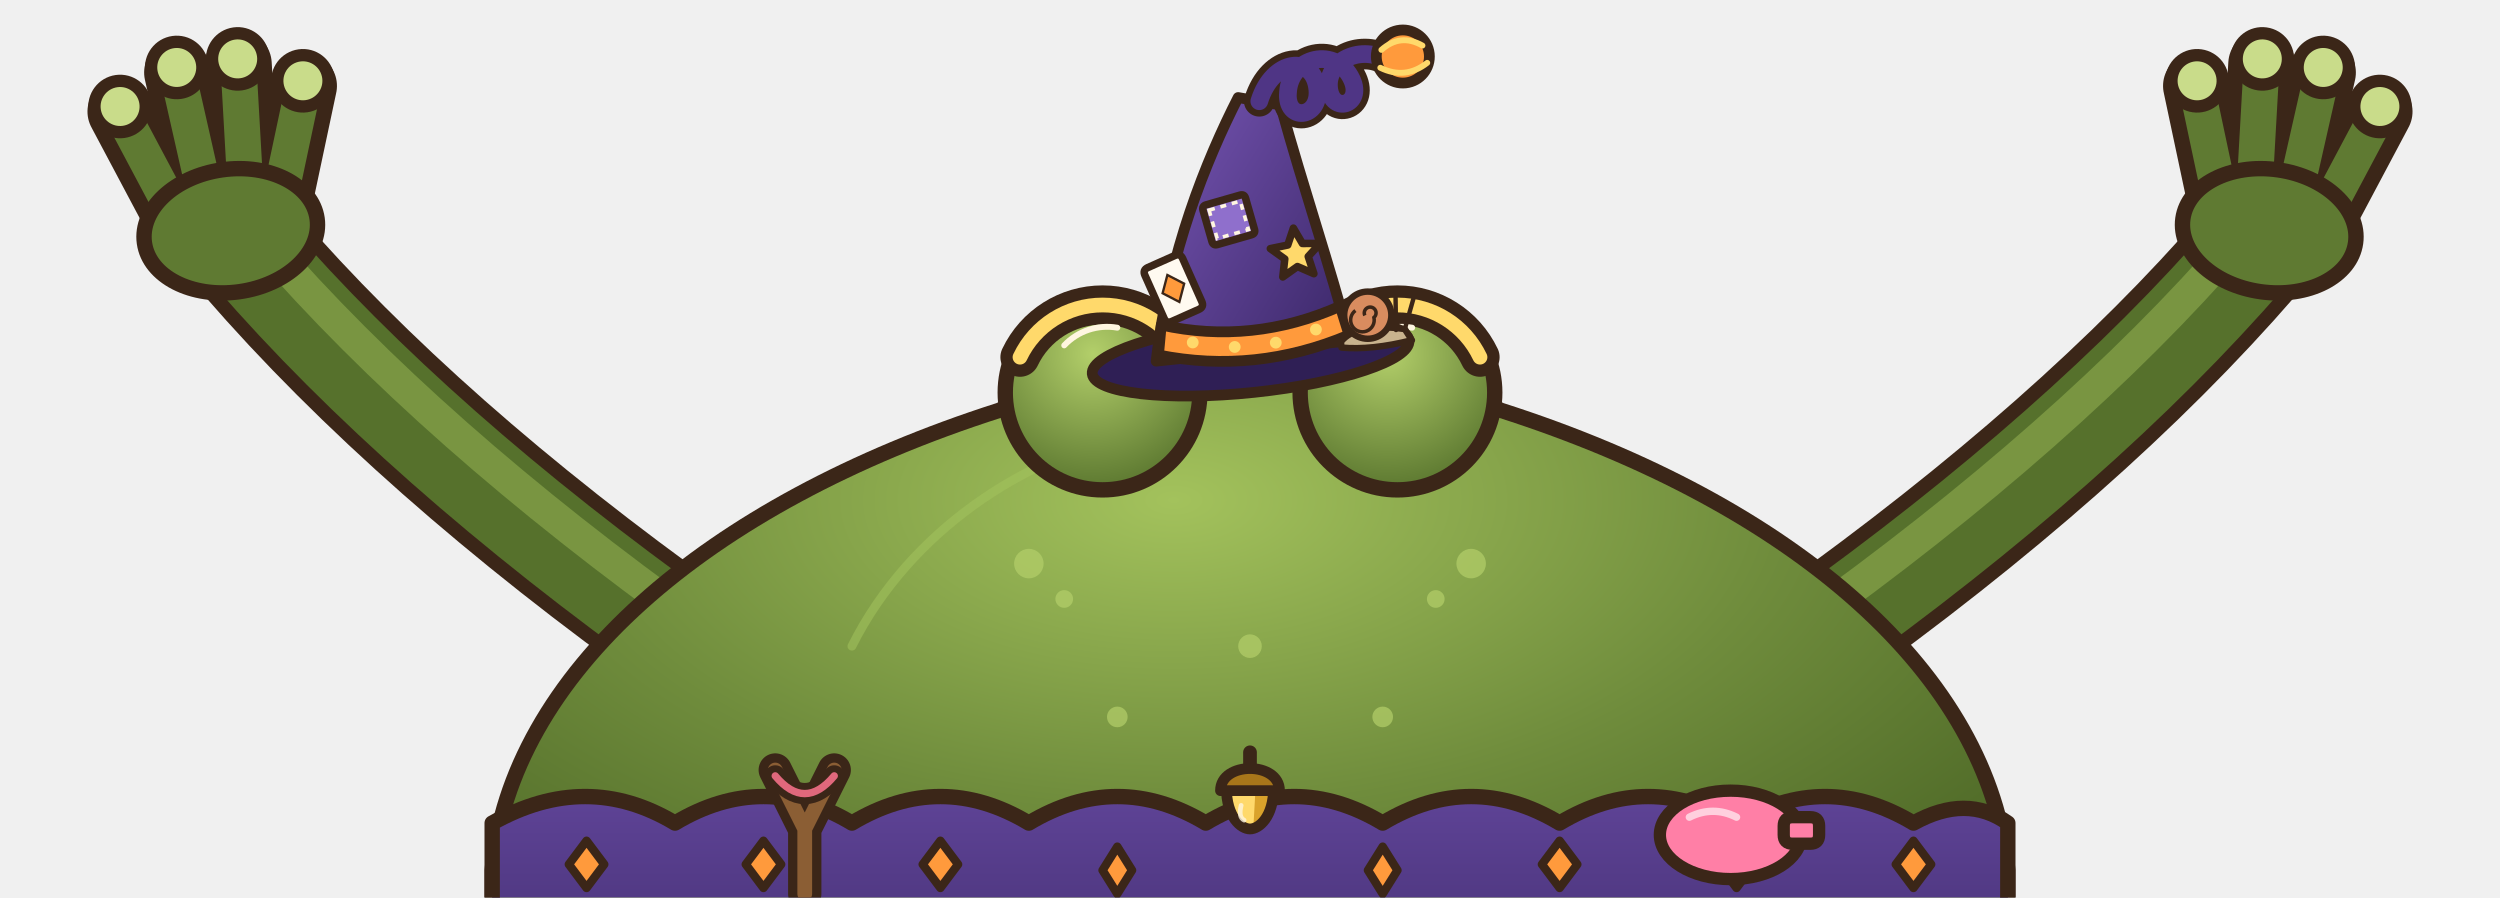
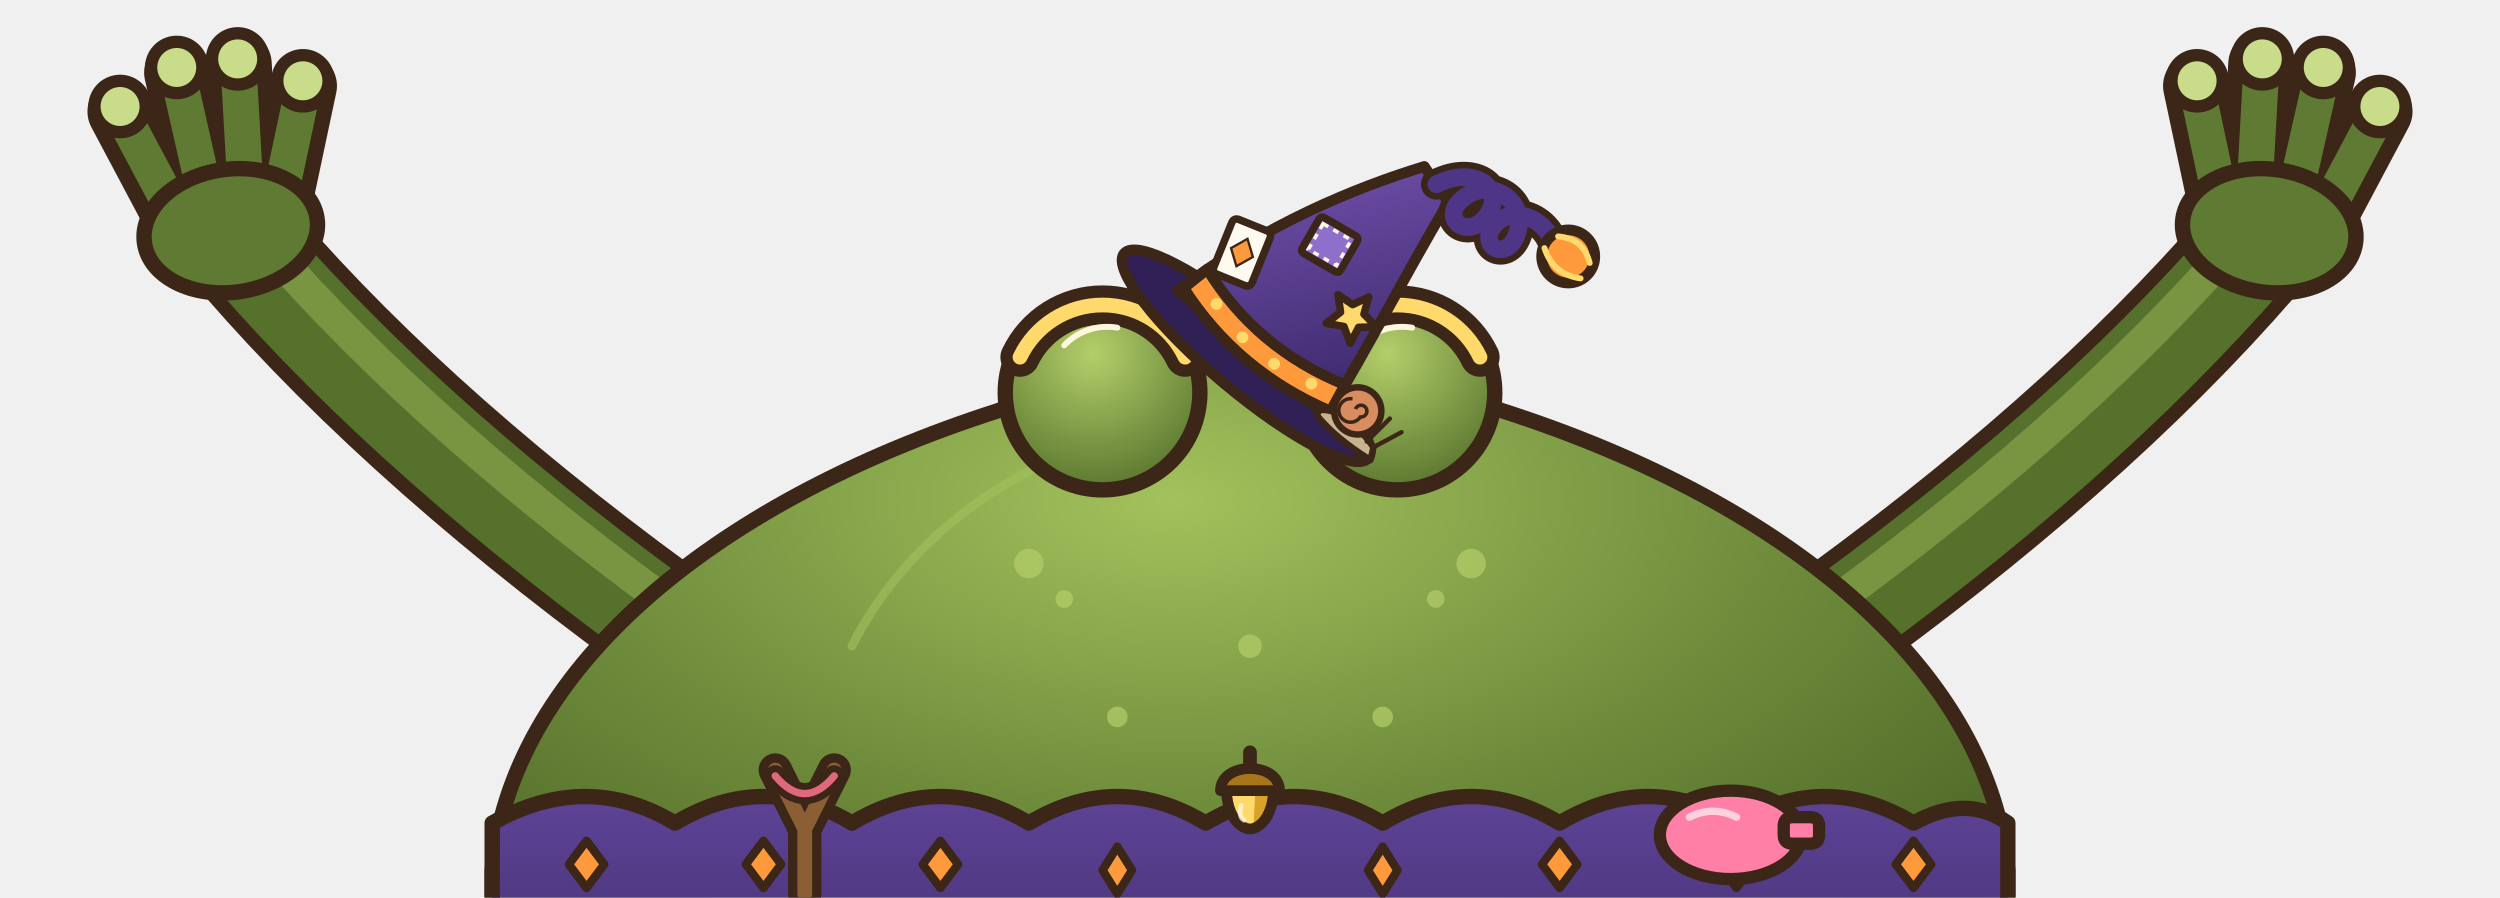
<svg xmlns="http://www.w3.org/2000/svg" style="overflow:visible" class="gsg-toad" viewBox="0 0 390 140" width="390" height="140" role="img" aria-label="Sir Croakwell, a toad wizard, watching from behind">
-   <style>.gsg-toad .breathe{transform-box:fill-box;transform-origin:50% 100%;animation:gsg-toadBreathe 3.2s ease-in-out infinite}@keyframes gsg-toadBreathe{0%,100%{transform:scale(1)}50%{transform:scale(1.015)}}.gsg-toad .bounce{animation:gsg-toadBounce .5s ease-in-out infinite}@keyframes gsg-toadBounce{0%,100%{transform:translateY(0)}50%{transform:translateY(-9px)}}.gsg-toad .snap{transform-box:fill-box;transform-origin:0% 100%;animation:gsg-toadSnap 1.5s ease-in-out infinite}@keyframes gsg-toadSnap{0%,55%,100%{transform:scale(.55)}65%,80%{transform:scale(1)}}.gsg-toad .pulse{animation:gsg-toadPulse 1.2s ease-in-out infinite}@keyframes gsg-toadPulse{0%,100%{opacity:.55}50%{opacity:1}}.gsg-toad .twinkle{transform-box:fill-box;transform-origin:center;animation:gsg-toadTwinkle 1.6s ease-in-out infinite}@keyframes gsg-toadTwinkle{0%,100%{opacity:.35;transform:scale(.7)}50%{opacity:1;transform:scale(1.1)}}.gsg-toad .drip{animation:gsg-toadDrip 1.1s linear infinite}@keyframes gsg-toadDrip{0%{transform:translateY(-3px);opacity:0}25%{opacity:1}100%{transform:translateY(12px);opacity:0}}.gsg-toad .blink{animation:gsg-toadBlink 4s infinite}@keyframes gsg-toadBlink{0%,93%,100%{opacity:0}96%{opacity:1}}@media (prefers-reduced-motion:reduce){.gsg-toad *{animation:none!important}}@keyframes gsg-toadOrbit{0%{transform:translate(288px,414px)}8.3%{transform:translate(284px,419.5px)}16.7%{transform:translate(273px,423.5px)}25%{transform:translate(258px,425px)}33.3%{transform:translate(243px,423.5px)}41.7%{transform:translate(232px,419.5px)}50%{transform:translate(228px,414px)}58.3%{transform:translate(232px,408.5px)}66.7%{transform:translate(243px,404.5px)}75%{transform:translate(258px,403px)}83.3%{transform:translate(273px,404.5px)}91.7%{transform:translate(284px,408.5px)}100%{transform:translate(288px,414px)}}.gsg-toad .flyOrbit{animation:gsg-toadOrbit 2.4s linear infinite}</style>
+   <style>.gsg-toad .breathe{transform-box:fill-box;transform-origin:50% 100%;animation:gsg-toadBreathe 3.2s ease-in-out infinite}@keyframes gsg-toadBreathe{0%,100%{transform:scale(1)}50%{transform:scale(1.015)}}.gsg-toad .bounce{animation:gsg-toadBounce .5s ease-in-out infinite}@keyframes gsg-toadBounce{0%,100%{transform:translateY(0)}50%{transform:translateY(-9px)}}.gsg-toad .snap{transform-box:fill-box;transform-origin:0% 100%;animation:gsg-toadSnap 1.5s ease-in-out infinite}@keyframes gsg-toadSnap{0%,55%,100%{transform:scale(.55)}65%,80%{transform:scale(1)}}.gsg-toad .pulse{animation:gsg-toadPulse 1.2s ease-in-out infinite}@keyframes gsg-toadPulse{0%,100%{opacity:.55}50%{opacity:1}}.gsg-toad .twinkle{transform-box:fill-box;transform-origin:center;animation:gsg-toadTwinkle 1.6s ease-in-out infinite}@keyframes gsg-toadTwinkle{0%,100%{opacity:.35;transform:scale(.7)}50%{opacity:1;transform:scale(1.1)}}.gsg-toad .drip{animation:gsg-toadDrip 1.1s linear infinite}@keyframes gsg-toadDrip{0%{transform:translateY(-3px);opacity:0}25%{opacity:1}100%{transform:translateY(12px);opacity:0}}.gsg-toad .blink{animation:gsg-toadBlink 4s infinite}@keyframes gsg-toadBlink{0%,93%,100%{opacity:0}96%{opacity:1}}@media (prefers-reduced-motion:reduce){.gsg-toad *{animation:none!important}}@keyframes gsg-toadOrbit{0%{transform:translate(333px,468px)}8.3%{transform:translate(329px,473.5px)}16.7%{transform:translate(318px,477.5px)}25%{transform:translate(303px,479px)}33.3%{transform:translate(288px,477.5px)}41.7%{transform:translate(277px,473.5px)}50%{transform:translate(273px,468px)}58.3%{transform:translate(277px,462.5px)}66.7%{transform:translate(288px,458.5px)}75%{transform:translate(303px,457px)}83.3%{transform:translate(318px,458.5px)}91.7%{transform:translate(329px,462.5px)}100%{transform:translate(333px,468px)}}.gsg-toad .flyOrbit{animation:gsg-toadOrbit 2.4s linear infinite}</style>
  <defs>
    <radialGradient id="gsg-tb-idle-skin" cx="45%" cy="20%" r="80%">
      <stop offset="0" stop-color="#a3c25c" />
      <stop offset="0.5" stop-color="#6f8c3c" />
      <stop offset="1" stop-color="#435d20" />
    </radialGradient>
    <radialGradient id="gsg-tb-idle-bulge" cx="45%" cy="30%" r="70%">
      <stop offset="0" stop-color="#b3cf6a" />
      <stop offset="1" stop-color="#5c7830" />
    </radialGradient>
    <radialGradient id="gsg-tb-idle-eye" cx="40%" cy="35%" r="70%">
      <stop offset="0" stop-color="#ffe08a" />
      <stop offset=".6" stop-color="#e8b63c" />
      <stop offset="1" stop-color="#b07a18" />
    </radialGradient>
    <linearGradient id="gsg-tb-idle-hat" x1="0" y1="0" x2="1" y2="1">
      <stop offset="0" stop-color="#7a58b8" />
      <stop offset="1" stop-color="#3b2768" />
    </linearGradient>
    <linearGradient id="gsg-tb-idle-cloak" x1="0" y1="0" x2="0" y2="1">
      <stop offset="0" stop-color="#5e4396" />
      <stop offset="1" stop-color="#36245e" />
    </linearGradient>
    <filter id="gsg-tb-idle-glow" x="-50%" y="-50%" width="200%" height="200%">
      <feGaussianBlur stdDeviation="4" />
    </filter>
  </defs>
  <clipPath id="gsg-tb-idle-band">
    <rect x="-80" y="-300" width="550" height="440" />
  </clipPath>
  <g clip-path="url(#gsg-tb-idle-band)">
    <g transform="translate(105.3 -179.8) scale(0.46)">
      <g class="flyOrbit">
        <g transform="scale(1.3)">
          <ellipse cx="-3" cy="-5" rx="5.5" ry="3.3" fill="#fff" stroke="#3b2618" stroke-width="1" stroke-linejoin="round" stroke-linecap="round" opacity=".9" />
          <ellipse cx="3" cy="-5" rx="4.6" ry="2.8" fill="#fff" stroke="#3b2618" stroke-width="1" stroke-linejoin="round" stroke-linecap="round" opacity=".9" />
          <ellipse cx="0" cy="0" rx="5" ry="3.6" fill="#2a2a24" stroke="#3b2618" stroke-width="1.2" stroke-linejoin="round" stroke-linecap="round" />
          <circle cx="-4" cy="-.5" r="1.2" fill="#fff" />
        </g>
      </g>
    </g>
    <path d="M102 96 Q61 66 36 36" fill="none" stroke="#3b2618" stroke-width="19.4" stroke-linecap="round" stroke-linejoin="round" />
    <path d="M102 96 Q61 66 36 36" fill="none" stroke="#56712c" stroke-width="15" stroke-linecap="round" stroke-linejoin="round" />
    <path d="M102 96 Q61 66 36 36" fill="none" stroke="#a3c25c" stroke-width="5" stroke-linecap="round" opacity=".45" transform="translate(2 -2)" />
    <path d="M288 96 Q329 66 354 36" fill="none" stroke="#3b2618" stroke-width="19.4" stroke-linecap="round" stroke-linejoin="round" />
    <path d="M288 96 Q329 66 354 36" fill="none" stroke="#56712c" stroke-width="15" stroke-linecap="round" stroke-linejoin="round" />
    <path d="M288 96 Q329 66 354 36" fill="none" stroke="#a3c25c" stroke-width="5" stroke-linecap="round" opacity=".45" transform="translate(-2 -2)" />
    <g class="toad-hand" transform="translate(36 36) rotate(-8) scale(0.8)">
      <clipPath id="gsg-tb-idle-26">
        <path d="M-18 -24 Q-12 -12 -6 -30 Q0 -16 6 -30 Q12 -12 18 -24 L13 -2 L-13 -2 Z" />
      </clipPath>
      <path d="M-18 -24 Q-12 -12 -6 -30 Q0 -16 6 -30 Q12 -12 18 -24 L13 -2 L-13 -2 Z" fill="#7a9a40" />
      <path d="M-18 -24 Q-12 -12 -6 -30 Q0 -16 6 -30 Q12 -12 18 -24 L13 -2 L-13 -2 Z" fill="none" stroke="#3b2618" stroke-width="3" stroke-linejoin="round" stroke-linecap="round" />
      <line x1="-10" y1="-4" x2="-18" y2="-26" stroke="#3b2618" stroke-width="13" stroke-linecap="round" />
      <line x1="-4" y1="-8" x2="-6" y2="-32" stroke="#3b2618" stroke-width="13" stroke-linecap="round" />
      <line x1="4" y1="-8" x2="6" y2="-32" stroke="#3b2618" stroke-width="13" stroke-linecap="round" />
      <line x1="10" y1="-4" x2="18" y2="-26" stroke="#3b2618" stroke-width="13" stroke-linecap="round" />
      <line x1="-10" y1="-4" x2="-18" y2="-26" stroke="#5f7a32" stroke-width="7" stroke-linecap="round" />
      <line x1="-4" y1="-8" x2="-6" y2="-32" stroke="#5f7a32" stroke-width="7" stroke-linecap="round" />
      <line x1="4" y1="-8" x2="6" y2="-32" stroke="#5f7a32" stroke-width="7" stroke-linecap="round" />
      <line x1="10" y1="-4" x2="18" y2="-26" stroke="#5f7a32" stroke-width="7" stroke-linecap="round" />
      <clipPath id="gsg-tb-idle-27">
        <path d="M-17 0 a17 12 0 1 0 34 0 a17 12 0 1 0 -34 0 Z" />
      </clipPath>
      <path d="M-17 0 a17 12 0 1 0 34 0 a17 12 0 1 0 -34 0 Z" fill="#5f7a32" />
      <path d="M-17 0 a17 12 0 1 0 34 0 a17 12 0 1 0 -34 0 Z" fill="none" stroke="#3b2618" stroke-width="3" stroke-linejoin="round" stroke-linecap="round" />
      <clipPath id="gsg-tb-idle-28">
        <path d="M-23 -27 a5 5 0 1 0 10 0 a5 5 0 1 0 -10 0 Z" />
      </clipPath>
      <path d="M-23 -27 a5 5 0 1 0 10 0 a5 5 0 1 0 -10 0 Z" fill="#c9dc8a" />
      <path d="M-23 -27 a5 5 0 1 0 10 0 a5 5 0 1 0 -10 0 Z" fill="none" stroke="#3b2618" stroke-width="2.4" stroke-linejoin="round" stroke-linecap="round" />
      <clipPath id="gsg-tb-idle-29">
        <path d="M-11 -33 a5 5 0 1 0 10 0 a5 5 0 1 0 -10 0 Z" />
      </clipPath>
      <path d="M-11 -33 a5 5 0 1 0 10 0 a5 5 0 1 0 -10 0 Z" fill="#c9dc8a" />
      <path d="M-11 -33 a5 5 0 1 0 10 0 a5 5 0 1 0 -10 0 Z" fill="none" stroke="#3b2618" stroke-width="2.4" stroke-linejoin="round" stroke-linecap="round" />
      <clipPath id="gsg-tb-idle-30">
        <path d="M1 -33 a5 5 0 1 0 10 0 a5 5 0 1 0 -10 0 Z" />
      </clipPath>
      <path d="M1 -33 a5 5 0 1 0 10 0 a5 5 0 1 0 -10 0 Z" fill="#c9dc8a" />
      <path d="M1 -33 a5 5 0 1 0 10 0 a5 5 0 1 0 -10 0 Z" fill="none" stroke="#3b2618" stroke-width="2.4" stroke-linejoin="round" stroke-linecap="round" />
      <clipPath id="gsg-tb-idle-31">
        <path d="M13 -27 a5 5 0 1 0 10 0 a5 5 0 1 0 -10 0 Z" />
      </clipPath>
      <path d="M13 -27 a5 5 0 1 0 10 0 a5 5 0 1 0 -10 0 Z" fill="#c9dc8a" />
      <path d="M13 -27 a5 5 0 1 0 10 0 a5 5 0 1 0 -10 0 Z" fill="none" stroke="#3b2618" stroke-width="2.4" stroke-linejoin="round" stroke-linecap="round" />
    </g>
    <g class="toad-hand" transform="translate(354 36) rotate(8) scale(-1 1) scale(0.8)">
      <clipPath id="gsg-tb-idle-32">
        <path d="M-18 -24 Q-12 -12 -6 -30 Q0 -16 6 -30 Q12 -12 18 -24 L13 -2 L-13 -2 Z" />
      </clipPath>
      <path d="M-18 -24 Q-12 -12 -6 -30 Q0 -16 6 -30 Q12 -12 18 -24 L13 -2 L-13 -2 Z" fill="#7a9a40" />
      <path d="M-18 -24 Q-12 -12 -6 -30 Q0 -16 6 -30 Q12 -12 18 -24 L13 -2 L-13 -2 Z" fill="none" stroke="#3b2618" stroke-width="3" stroke-linejoin="round" stroke-linecap="round" />
      <line x1="-10" y1="-4" x2="-18" y2="-26" stroke="#3b2618" stroke-width="13" stroke-linecap="round" />
      <line x1="-4" y1="-8" x2="-6" y2="-32" stroke="#3b2618" stroke-width="13" stroke-linecap="round" />
      <line x1="4" y1="-8" x2="6" y2="-32" stroke="#3b2618" stroke-width="13" stroke-linecap="round" />
      <line x1="10" y1="-4" x2="18" y2="-26" stroke="#3b2618" stroke-width="13" stroke-linecap="round" />
      <line x1="-10" y1="-4" x2="-18" y2="-26" stroke="#5f7a32" stroke-width="7" stroke-linecap="round" />
      <line x1="-4" y1="-8" x2="-6" y2="-32" stroke="#5f7a32" stroke-width="7" stroke-linecap="round" />
      <line x1="4" y1="-8" x2="6" y2="-32" stroke="#5f7a32" stroke-width="7" stroke-linecap="round" />
      <line x1="10" y1="-4" x2="18" y2="-26" stroke="#5f7a32" stroke-width="7" stroke-linecap="round" />
      <clipPath id="gsg-tb-idle-33">
        <path d="M-17 0 a17 12 0 1 0 34 0 a17 12 0 1 0 -34 0 Z" />
      </clipPath>
      <path d="M-17 0 a17 12 0 1 0 34 0 a17 12 0 1 0 -34 0 Z" fill="#5f7a32" />
      <path d="M-17 0 a17 12 0 1 0 34 0 a17 12 0 1 0 -34 0 Z" fill="none" stroke="#3b2618" stroke-width="3" stroke-linejoin="round" stroke-linecap="round" />
      <clipPath id="gsg-tb-idle-34">
        <path d="M-23 -27 a5 5 0 1 0 10 0 a5 5 0 1 0 -10 0 Z" />
      </clipPath>
      <path d="M-23 -27 a5 5 0 1 0 10 0 a5 5 0 1 0 -10 0 Z" fill="#c9dc8a" />
      <path d="M-23 -27 a5 5 0 1 0 10 0 a5 5 0 1 0 -10 0 Z" fill="none" stroke="#3b2618" stroke-width="2.4" stroke-linejoin="round" stroke-linecap="round" />
      <clipPath id="gsg-tb-idle-35">
        <path d="M-11 -33 a5 5 0 1 0 10 0 a5 5 0 1 0 -10 0 Z" />
      </clipPath>
      <path d="M-11 -33 a5 5 0 1 0 10 0 a5 5 0 1 0 -10 0 Z" fill="#c9dc8a" />
      <path d="M-11 -33 a5 5 0 1 0 10 0 a5 5 0 1 0 -10 0 Z" fill="none" stroke="#3b2618" stroke-width="2.4" stroke-linejoin="round" stroke-linecap="round" />
      <clipPath id="gsg-tb-idle-36">
        <path d="M1 -33 a5 5 0 1 0 10 0 a5 5 0 1 0 -10 0 Z" />
      </clipPath>
      <path d="M1 -33 a5 5 0 1 0 10 0 a5 5 0 1 0 -10 0 Z" fill="#c9dc8a" />
      <path d="M1 -33 a5 5 0 1 0 10 0 a5 5 0 1 0 -10 0 Z" fill="none" stroke="#3b2618" stroke-width="2.4" stroke-linejoin="round" stroke-linecap="round" />
      <clipPath id="gsg-tb-idle-37">
        <path d="M13 -27 a5 5 0 1 0 10 0 a5 5 0 1 0 -10 0 Z" />
      </clipPath>
      <path d="M13 -27 a5 5 0 1 0 10 0 a5 5 0 1 0 -10 0 Z" fill="#c9dc8a" />
      <path d="M13 -27 a5 5 0 1 0 10 0 a5 5 0 1 0 -10 0 Z" fill="none" stroke="#3b2618" stroke-width="2.4" stroke-linejoin="round" stroke-linecap="round" />
    </g>
    <g transform="translate(105.3 -179.8) scale(0.46)">
      <g transform="translate(0 -30)">
        <g class="breathe">
          <clipPath id="gsg-tb-idle-11">
            <path d="M-62 800 L-62 716 C-56 650 10 592 110 560 C142 544 170 538 195 538 C220 538 248 544 280 560 C380 592 446 650 452 716 L452 800 Z" />
          </clipPath>
          <path d="M-62 800 L-62 716 C-56 650 10 592 110 560 C142 544 170 538 195 538 C220 538 248 544 280 560 C380 592 446 650 452 716 L452 800 Z" fill="url(#gsg-tb-idle-skin)" />
          <path d="M-62 800 L-62 716 C-56 650 10 592 110 560 C142 544 170 538 195 538 C220 538 248 544 280 560 C380 592 446 650 452 716 L452 800 Z" fill="none" stroke="#3b2618" stroke-width="5.217" stroke-linejoin="round" stroke-linecap="round" />
          <path d="M60 640 C80 600 120 576 150 570" fill="none" stroke="#a3c25c" stroke-width="3" stroke-linecap="round" opacity=".55" />
          <g fill="#b3cf6a" opacity=".7">
            <circle cx="120" cy="612" r="5" />
            <circle cx="132" cy="624" r="3" />
            <circle cx="270" cy="612" r="5" />
            <circle cx="258" cy="624" r="3" />
            <circle cx="195" cy="640" r="4" />
            <circle cx="150" cy="664" r="3.5" />
            <circle cx="240" cy="664" r="3.5" />
          </g>
          <clipPath id="gsg-tb-idle-12">
            <path d="M112 554 a33 33 0 1 0 66 0 a33 33 0 1 0 -66 0 Z" />
          </clipPath>
          <path d="M112 554 a33 33 0 1 0 66 0 a33 33 0 1 0 -66 0 Z" fill="url(#gsg-tb-idle-bulge)" />
          <path d="M112 554 a33 33 0 1 0 66 0 a33 33 0 1 0 -66 0 Z" fill="none" stroke="#3b2618" stroke-width="5.217" stroke-linejoin="round" stroke-linecap="round" />
          <clipPath id="gsg-tb-idle-13">
            <path d="M212 554 a33 33 0 1 0 66 0 a33 33 0 1 0 -66 0 Z" />
          </clipPath>
          <path d="M212 554 a33 33 0 1 0 66 0 a33 33 0 1 0 -66 0 Z" fill="url(#gsg-tb-idle-bulge)" />
          <path d="M212 554 a33 33 0 1 0 66 0 a33 33 0 1 0 -66 0 Z" fill="none" stroke="#3b2618" stroke-width="5.217" stroke-linejoin="round" stroke-linecap="round" />
          <path d="M117 542 A31 31 0 0 1 173 542" fill="none" stroke="#3b2618" stroke-width="13.3" stroke-linecap="round" stroke-linejoin="round" />
          <path d="M117 542 A31 31 0 0 1 173 542" fill="none" stroke="#ffd96b" stroke-width="5" stroke-linecap="round" stroke-linejoin="round" />
          <path d="M132 538 A20 20 0 0 1 150 532" fill="none" stroke="#fff6e0" stroke-width="2" stroke-linecap="round" />
          <path d="M217 542 A31 31 0 0 1 273 542" fill="none" stroke="#3b2618" stroke-width="13.3" stroke-linecap="round" stroke-linejoin="round" />
          <path d="M217 542 A31 31 0 0 1 273 542" fill="none" stroke="#ffd96b" stroke-width="5" stroke-linecap="round" stroke-linejoin="round" />
          <path d="M232 538 A20 20 0 0 1 250 532" fill="none" stroke="#fff6e0" stroke-width="2" stroke-linecap="round" />
-           <g transform="rotate(-6 195 540)">
+           <g class="toad-hat" transform="rotate(40 195 540)">
            <clipPath id="gsg-tb-idle-14">
              <path d="M141 542 a54 12 0 1 0 108 0 a54 12 0 1 0 -108 0 Z" />
            </clipPath>
            <path d="M141 542 a54 12 0 1 0 108 0 a54 12 0 1 0 -108 0 Z" fill="#2f1f55" />
            <path d="M141 542 a54 12 0 1 0 108 0 a54 12 0 1 0 -108 0 Z" fill="none" stroke="#3b2618" stroke-width="3.652" stroke-linejoin="round" stroke-linecap="round" />
            <clipPath id="gsg-tb-idle-15">
              <path d="M163 540 C171 504 187 474 200 454 L214 458 C219 488 225 514 229 540 Z" />
            </clipPath>
            <path d="M163 540 C171 504 187 474 200 454 L214 458 C219 488 225 514 229 540 Z" fill="url(#gsg-tb-idle-hat)" />
            <path d="M163 540 C171 504 187 474 200 454 L214 458 C219 488 225 514 229 540 Z" fill="none" stroke="#3b2618" stroke-width="3.652" stroke-linejoin="round" stroke-linecap="round" />
            <g transform="rotate(0 207 456)">
              <path d="M207 456 c6 -14 20 -14 20 -2 c0 10 -12 10 -10 0 c2 -12 18 -14 22 -2 c3 9 -8 11 -8 2 c0 -10 14 -14 22 -6" fill="none" stroke="#3b2618" stroke-width="10.4" stroke-linecap="round" stroke-linejoin="round" />
              <path d="M207 456 c6 -14 20 -14 20 -2 c0 10 -12 10 -10 0 c2 -12 18 -14 22 -2 c3 9 -8 11 -8 2 c0 -10 14 -14 22 -6" fill="none" stroke="#4f3585" stroke-width="6" stroke-linecap="round" stroke-linejoin="round" />
              <clipPath id="gsg-tb-idle-16">
                <path d="M248 446 a9 9 0 1 0 18 0 a9 9 0 1 0 -18 0 Z" />
              </clipPath>
              <path d="M248 446 a9 9 0 1 0 18 0 a9 9 0 1 0 -18 0 Z" fill="#ff9a3c" />
              <path d="M248 446 a9 9 0 1 0 18 0 a9 9 0 1 0 -18 0 Z" fill="none" stroke="#3b2618" stroke-width="3.652" stroke-linejoin="round" stroke-linecap="round" />
              <path d="M250 443 Q257 438 264 443 M249 449 Q257 454 265 449" fill="none" stroke="#ffd96b" stroke-width="2" stroke-linecap="round" />
            </g>
            <clipPath id="gsg-tb-idle-17">
              <path d="M166 528 Q196 538 227 528 L229 538 Q196 548 164 538 Z" />
            </clipPath>
            <path d="M166 528 Q196 538 227 528 L229 538 Q196 548 164 538 Z" fill="#ff9a3c" />
            <path d="M166 528 Q196 538 227 528 L229 538 Q196 548 164 538 Z" fill="none" stroke="#3b2618" stroke-width="3.652" stroke-linejoin="round" stroke-linecap="round" />
            <circle cx="176" cy="535" r="2" fill="#ffd96b" />
            <circle cx="190" cy="538" r="2" fill="#ffd96b" />
            <circle cx="204" cy="538" r="2" fill="#ffd96b" />
            <circle cx="218" cy="535" r="2" fill="#ffd96b" />
            <g transform="rotate(-18 172 518)">
              <clipPath id="gsg-tb-idle-18">
                <path d="M167 506 H177 Q179 506 179 508 V524 Q179 526 177 526 H167 Q165 526 165 524 V508 Q165 506 167 506 Z" />
              </clipPath>
              <path d="M167 506 H177 Q179 506 179 508 V524 Q179 526 177 526 H167 Q165 526 165 524 V508 Q165 506 167 506 Z" fill="#fffaf0" />
              <path d="M167 506 H177 Q179 506 179 508 V524 Q179 526 177 526 H167 Q165 526 165 524 V508 Q165 506 167 506 Z" fill="none" stroke="#3b2618" stroke-width="2.557" stroke-linejoin="round" stroke-linecap="round" />
              <path d="M172 511 l4 5 l-4 5 l-4 -5 Z" fill="#ff9a3c" stroke="#3b2618" stroke-width=".8" />
            </g>
            <g transform="rotate(-10 192 495)">
              <clipPath id="gsg-tb-idle-19">
                <path d="M186.5 488 H198.5 Q200 488 200 489.5 V500.5 Q200 502 198.5 502 H186.5 Q185 502 185 500.5 V489.5 Q185 488 186.5 488 Z" />
              </clipPath>
              <path d="M186.5 488 H198.5 Q200 488 200 489.5 V500.5 Q200 502 198.5 502 H186.5 Q185 502 185 500.5 V489.5 Q185 488 186.5 488 Z" fill="#8f6fcc" />
              <path d="M186.5 488 H198.5 Q200 488 200 489.5 V500.5 Q200 502 198.5 502 H186.5 Q185 502 185 500.5 V489.5 Q185 488 186.5 488 Z" fill="none" stroke="#3b2618" stroke-width="2.557" stroke-linejoin="round" stroke-linecap="round" />
              <rect x="187" y="490" width="11" height="10" fill="none" stroke="#fff6e0" stroke-width="1.2" stroke-dasharray="2 2" />
            </g>
            <clipPath id="gsg-tb-idle-20">
              <path d="M214 500 l2.5 5.5 l6 0.6 l-4.5 4 l1.3 6 l-5.3 -3 l-5.3 3 l1.3 -6 l-4.5 -4 l6 -0.6 Z" />
            </clipPath>
            <path d="M214 500 l2.5 5.5 l6 0.6 l-4.5 4 l1.3 6 l-5.3 -3 l-5.3 3 l1.3 -6 l-4.5 -4 l6 -0.6 Z" fill="#ffd96b" />
            <path d="M214 500 l2.5 5.5 l6 0.6 l-4.5 4 l1.3 6 l-5.3 -3 l-5.3 3 l1.3 -6 l-4.5 -4 l6 -0.6 Z" fill="none" stroke="#3b2618" stroke-width="2.557" stroke-linejoin="round" stroke-linecap="round" />
            <clipPath id="gsg-tb-idle-21">
              <path d="M226 540 Q232 534 248 538 L250 542 Q236 544 226 542 Z" />
            </clipPath>
            <path d="M226 540 Q232 534 248 538 L250 542 Q236 544 226 542 Z" fill="#c9b38e" />
            <path d="M226 540 Q232 534 248 538 L250 542 Q236 544 226 542 Z" fill="none" stroke="#3b2618" stroke-width="2.191" stroke-linejoin="round" stroke-linecap="round" />
            <path d="M248 538 L252 528 M245 538 L246 527" stroke="#3b2618" stroke-width="1.5" stroke-linecap="round" />
            <clipPath id="gsg-tb-idle-22">
              <path d="M228 532 a8 8 0 1 0 16 0 a8 8 0 1 0 -16 0 Z" />
            </clipPath>
            <path d="M228 532 a8 8 0 1 0 16 0 a8 8 0 1 0 -16 0 Z" fill="#d98c5f" />
            <path d="M228 532 a8 8 0 1 0 16 0 a8 8 0 1 0 -16 0 Z" fill="none" stroke="#3b2618" stroke-width="2.191" stroke-linejoin="round" stroke-linecap="round" />
            <path d="M236 532 m-1 0 a2 2 0 1 1 3 1 a4 4 0 1 1 -6 -3" fill="none" stroke="#3b2618" stroke-width="1.2" />
          </g>
          <clipPath id="gsg-tb-idle-23">
            <path d="M-62 800 L-62 700 Q-30 682 0 700 Q30 682 60 700 Q90 682 120 700 Q150 682 180 700 Q210 682 240 700 Q270 682 300 700 Q330 682 360 700 Q390 682 420 700 Q438 690 452 700 L452 800 Z" />
          </clipPath>
          <path d="M-62 800 L-62 700 Q-30 682 0 700 Q30 682 60 700 Q90 682 120 700 Q150 682 180 700 Q210 682 240 700 Q270 682 300 700 Q330 682 360 700 Q390 682 420 700 Q438 690 452 700 L452 800 Z" fill="url(#gsg-tb-idle-cloak)" />
          <path d="M-62 800 L-62 700 Q-30 682 0 700 Q30 682 60 700 Q90 682 120 700 Q150 682 180 700 Q210 682 240 700 Q270 682 300 700 Q330 682 360 700 Q390 682 420 700 Q438 690 452 700 L452 800 Z" fill="none" stroke="#3b2618" stroke-width="5.217" stroke-linejoin="round" stroke-linecap="round" />
          <clipPath id="gsg-tb-idle-24">
            <path d="M187 688 C187 698 192 702 195 702 C198 702 203 698 203 688 Z" />
          </clipPath>
          <path d="M187 688 C187 698 192 702 195 702 C198 702 203 698 203 688 Z" fill="#ffd96b" />
          <g clip-path="url(#gsg-tb-idle-24)">
            <path d="M197 686 H205 V704 H196 Z" fill="#d9a22b" />
          </g>
          <path d="M187 688 C187 698 192 702 195 702 C198 702 203 698 203 688 Z" fill="none" stroke="#3b2618" stroke-width="3.652" stroke-linejoin="round" stroke-linecap="round" />
          <clipPath id="gsg-tb-idle-25">
            <path d="M185 689 C185 679 205 679 205 689 Z" />
          </clipPath>
          <path d="M185 689 C185 679 205 679 205 689 Z" fill="#a8761a" />
          <path d="M185 689 C185 679 205 679 205 689 Z" fill="none" stroke="#3b2618" stroke-width="3.652" stroke-linejoin="round" stroke-linecap="round" />
          <path d="M195 680 V676" stroke="#3b2618" stroke-width="4.652" stroke-linecap="round" />
          <path d="M192 694 Q191 698 193 699" fill="none" stroke="#fff6e0" stroke-width="1.6" stroke-linecap="round" opacity=".8" />
          <clipPath id="gsg-tb-idle-1">
            <path d="M-30 706 l6 8 l-6 8 l-6 -8 Z" />
          </clipPath>
          <path d="M-30 706 l6 8 l-6 8 l-6 -8 Z" fill="#ff9a3c" />
          <path d="M-30 706 l6 8 l-6 8 l-6 -8 Z" fill="none" stroke="#3b2618" stroke-width="2.87" stroke-linejoin="round" stroke-linecap="round" />
          <clipPath id="gsg-tb-idle-2">
            <path d="M30 706 l6 8 l-6 8 l-6 -8 Z" />
          </clipPath>
          <path d="M30 706 l6 8 l-6 8 l-6 -8 Z" fill="#ff9a3c" />
          <path d="M30 706 l6 8 l-6 8 l-6 -8 Z" fill="none" stroke="#3b2618" stroke-width="2.87" stroke-linejoin="round" stroke-linecap="round" />
          <clipPath id="gsg-tb-idle-3">
            <path d="M90 706 l6 8 l-6 8 l-6 -8 Z" />
          </clipPath>
          <path d="M90 706 l6 8 l-6 8 l-6 -8 Z" fill="#ff9a3c" />
          <path d="M90 706 l6 8 l-6 8 l-6 -8 Z" fill="none" stroke="#3b2618" stroke-width="2.87" stroke-linejoin="round" stroke-linecap="round" />
          <clipPath id="gsg-tb-idle-4">
            <path d="M150 708 l5 8 l-5 8 l-5 -8 Z" />
          </clipPath>
          <path d="M150 708 l5 8 l-5 8 l-5 -8 Z" fill="#ff9a3c" />
          <path d="M150 708 l5 8 l-5 8 l-5 -8 Z" fill="none" stroke="#3b2618" stroke-width="2.87" stroke-linejoin="round" stroke-linecap="round" />
          <clipPath id="gsg-tb-idle-5">
            <path d="M240 708 l5 8 l-5 8 l-5 -8 Z" />
          </clipPath>
          <path d="M240 708 l5 8 l-5 8 l-5 -8 Z" fill="#ff9a3c" />
          <path d="M240 708 l5 8 l-5 8 l-5 -8 Z" fill="none" stroke="#3b2618" stroke-width="2.87" stroke-linejoin="round" stroke-linecap="round" />
          <clipPath id="gsg-tb-idle-6">
            <path d="M300 706 l6 8 l-6 8 l-6 -8 Z" />
          </clipPath>
          <path d="M300 706 l6 8 l-6 8 l-6 -8 Z" fill="#ff9a3c" />
          <path d="M300 706 l6 8 l-6 8 l-6 -8 Z" fill="none" stroke="#3b2618" stroke-width="2.87" stroke-linejoin="round" stroke-linecap="round" />
          <clipPath id="gsg-tb-idle-7">
            <path d="M360 706 l6 8 l-6 8 l-6 -8 Z" />
          </clipPath>
          <path d="M360 706 l6 8 l-6 8 l-6 -8 Z" fill="#ff9a3c" />
          <path d="M360 706 l6 8 l-6 8 l-6 -8 Z" fill="none" stroke="#3b2618" stroke-width="2.87" stroke-linejoin="round" stroke-linecap="round" />
          <clipPath id="gsg-tb-idle-8">
            <path d="M420 706 l6 8 l-6 8 l-6 -8 Z" />
          </clipPath>
          <path d="M420 706 l6 8 l-6 8 l-6 -8 Z" fill="#ff9a3c" />
          <path d="M420 706 l6 8 l-6 8 l-6 -8 Z" fill="none" stroke="#3b2618" stroke-width="2.87" stroke-linejoin="round" stroke-linecap="round" />
          <path d="M44 724 L44 702 M44 702 L34 682 M44 702 L54 682" fill="none" stroke="#3b2618" stroke-width="11.3" stroke-linecap="round" stroke-linejoin="round" />
          <path d="M44 724 L44 702 M44 702 L34 682 M44 702 L54 682" fill="none" stroke="#8b5e34" stroke-width="5" stroke-linecap="round" stroke-linejoin="round" />
          <path d="M34 684 Q44 696 54 684" fill="none" stroke="#3b2618" stroke-width="7.2" stroke-linecap="round" stroke-linejoin="round" />
          <path d="M34 684 Q44 696 54 684" fill="none" stroke="#e0687c" stroke-width="2.5" stroke-linecap="round" stroke-linejoin="round" />
          <clipPath id="gsg-tb-idle-9">
            <path d="M334 704 a24 15 0 1 0 48 0 a24 15 0 1 0 -48 0 Z" />
          </clipPath>
          <path d="M334 704 a24 15 0 1 0 48 0 a24 15 0 1 0 -48 0 Z" fill="#ff7fa6" />
          <path d="M334 704 a24 15 0 1 0 48 0 a24 15 0 1 0 -48 0 Z" fill="none" stroke="#3b2618" stroke-width="4.174" stroke-linejoin="round" stroke-linecap="round" />
          <clipPath id="gsg-tb-idle-10">
            <path d="M379 698 H385 Q388 698 388 701 V704 Q388 707 385 707 H379 Q376 707 376 704 V701 Q376 698 379 698 Z" />
          </clipPath>
          <path d="M379 698 H385 Q388 698 388 701 V704 Q388 707 385 707 H379 Q376 707 376 704 V701 Q376 698 379 698 Z" fill="#ff7fa6" />
          <path d="M379 698 H385 Q388 698 388 701 V704 Q388 707 385 707 H379 Q376 707 376 704 V701 Q376 698 379 698 Z" fill="none" stroke="#3b2618" stroke-width="4.174" stroke-linejoin="round" stroke-linecap="round" />
          <path d="M344 698 Q352 694 360 698" fill="none" stroke="#ffd0de" stroke-width="2.5" stroke-linecap="round" />
        </g>
      </g>
    </g>
  </g>
</svg>
